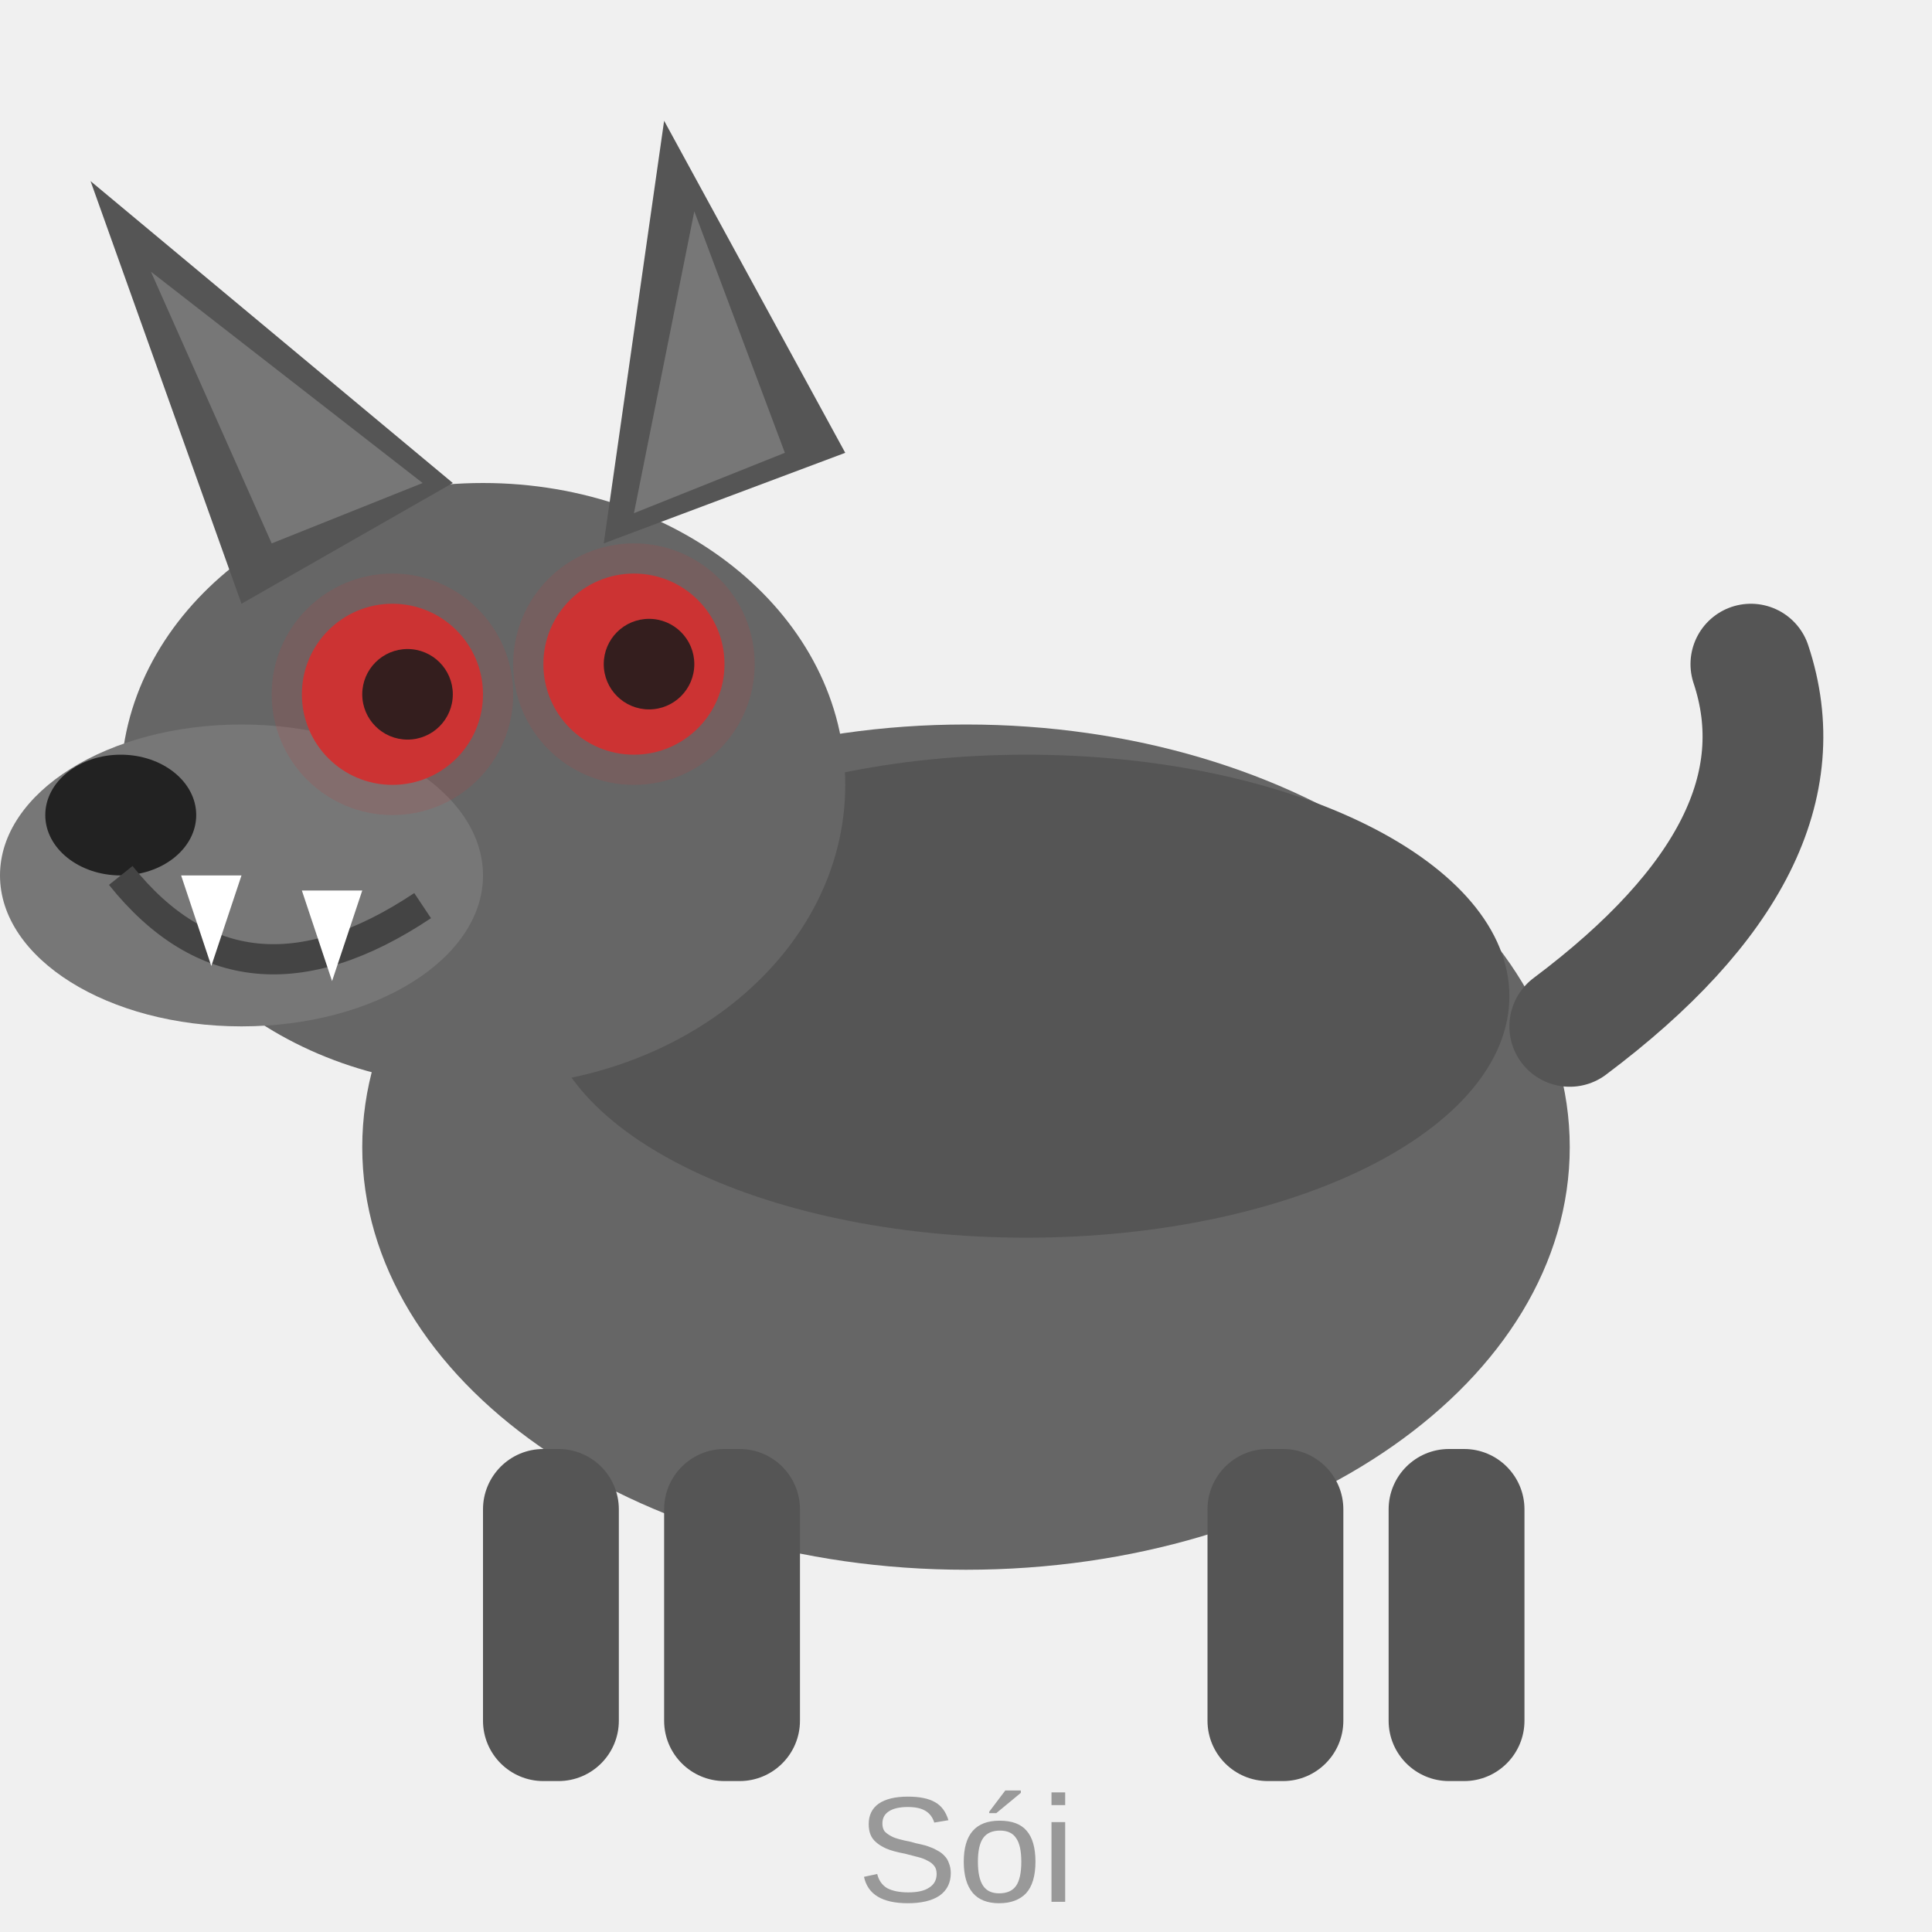
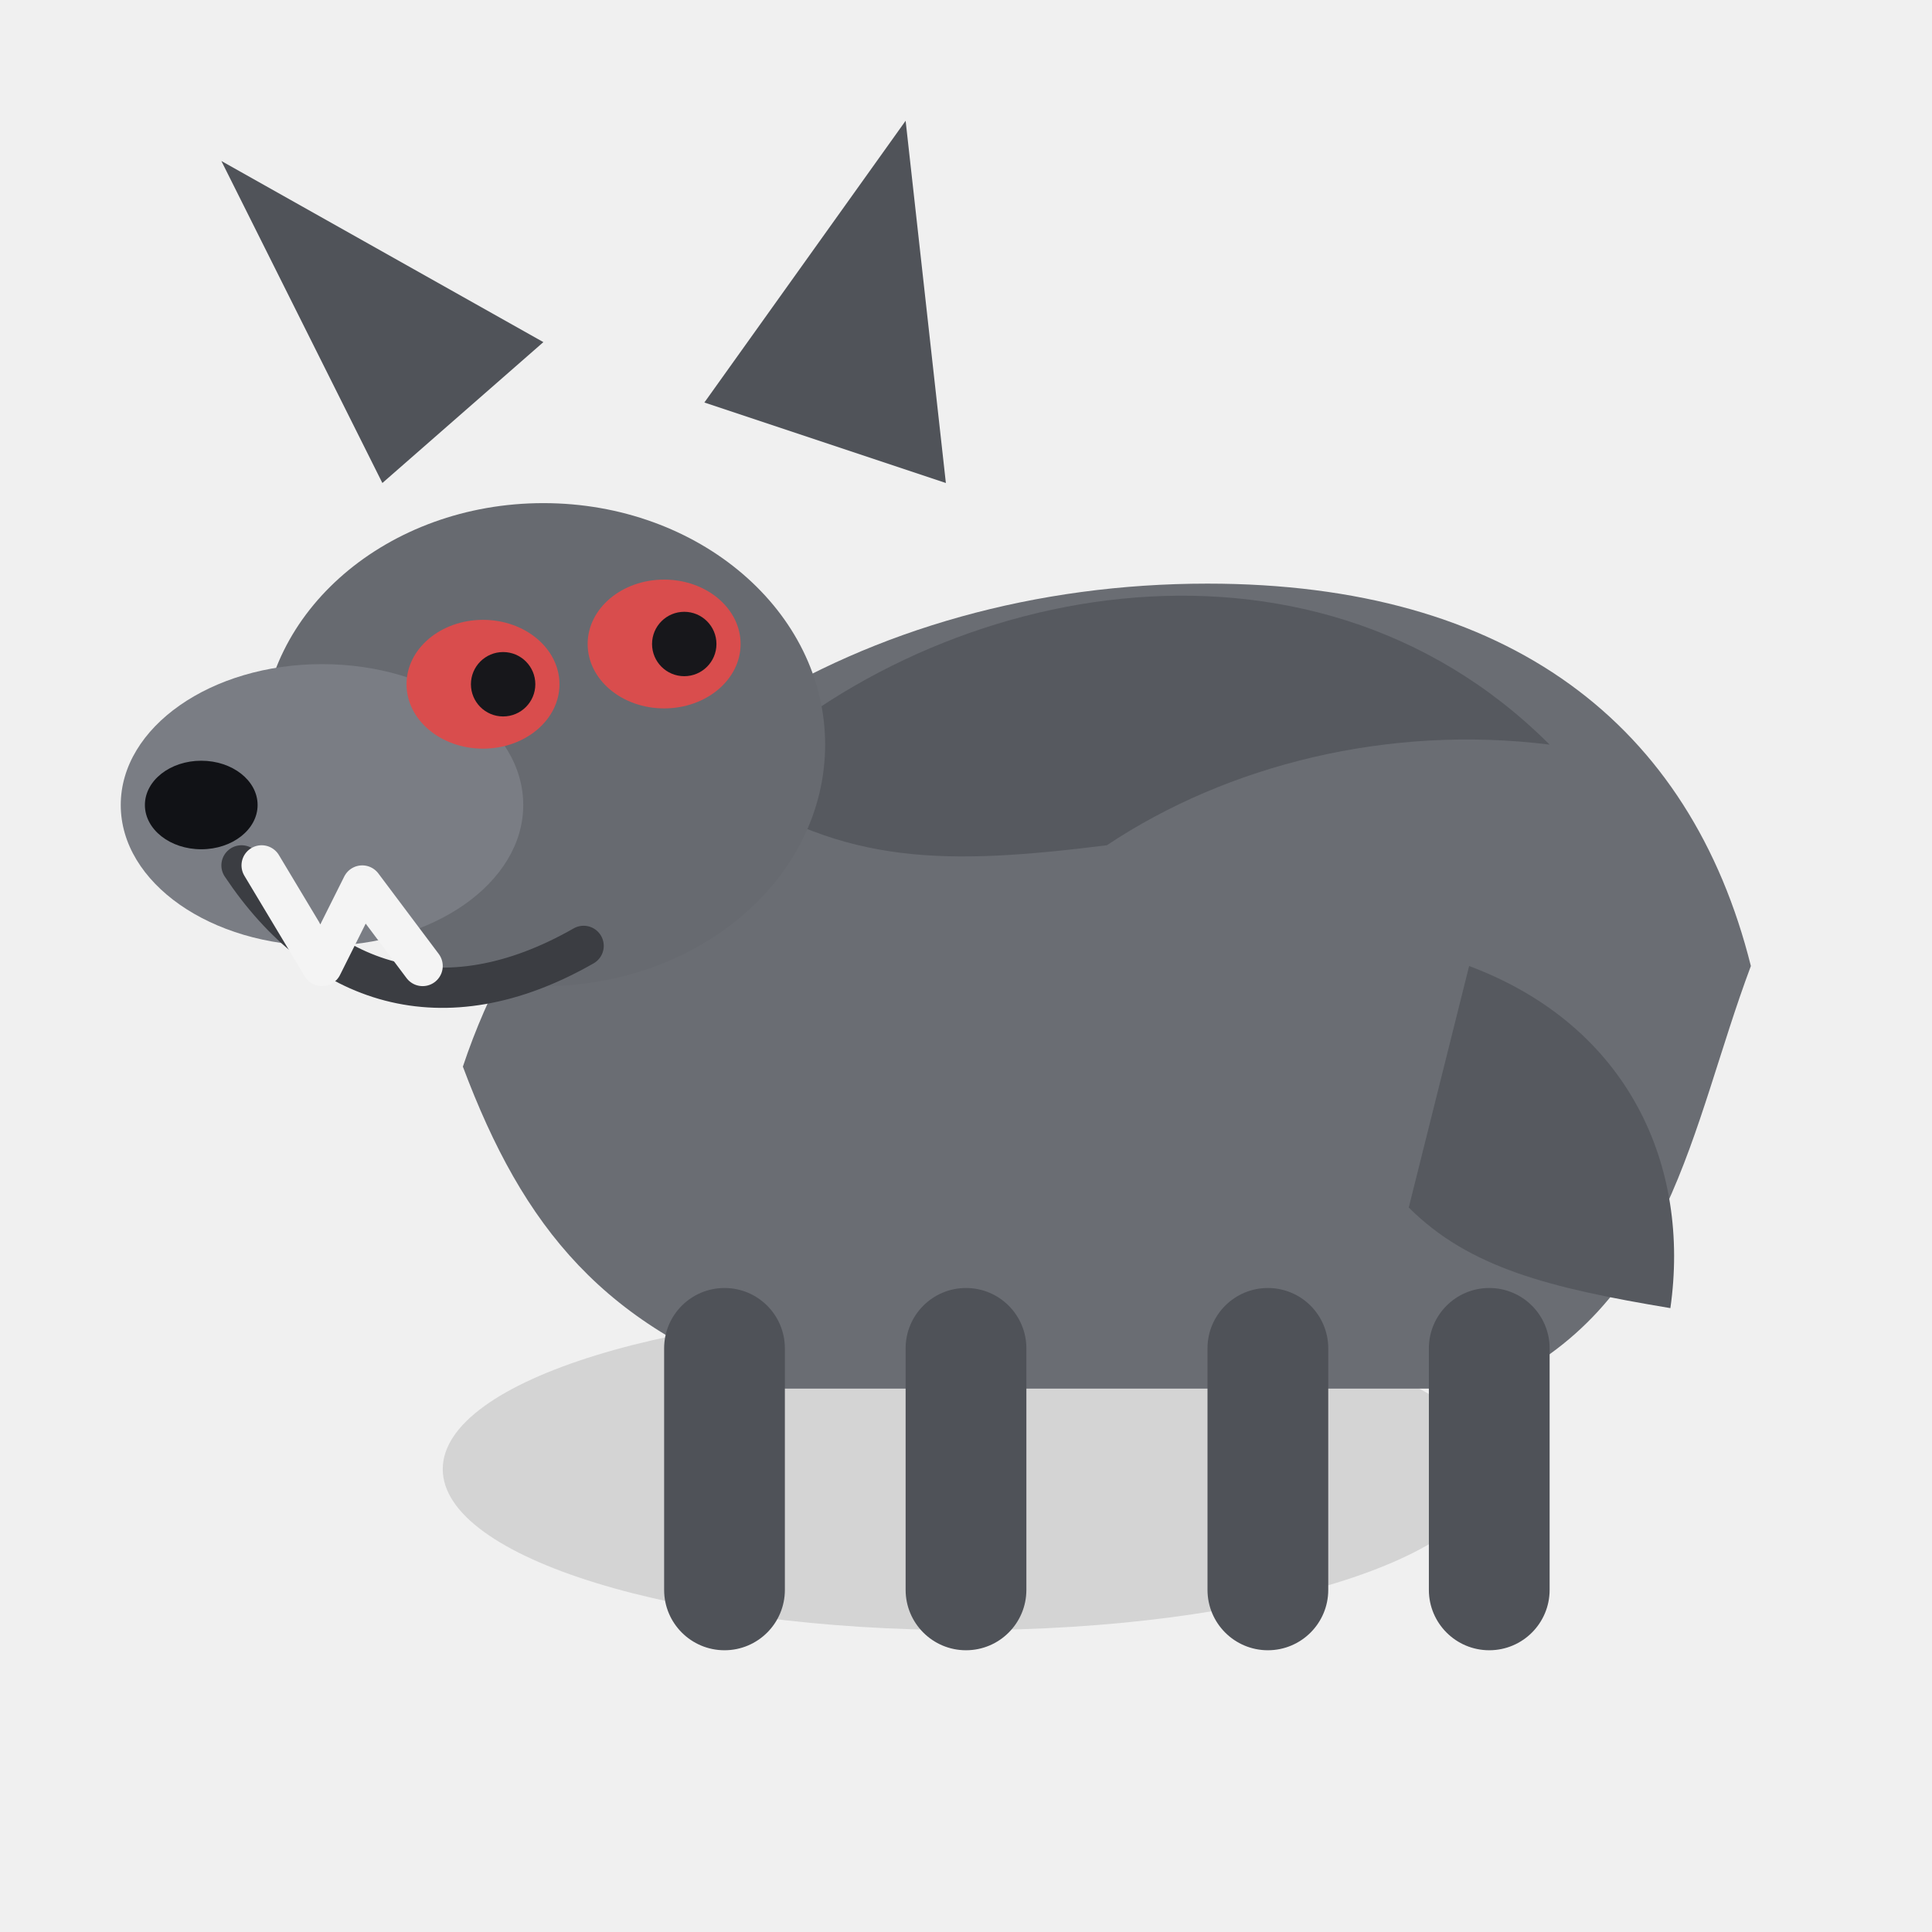
- <svg xmlns="http://www.w3.org/2000/svg" viewBox="0 0 64 64" width="64" height="64">
-   <ellipse cx="32" cy="38" rx="20" ry="14" fill="#666666" />
-   <ellipse cx="34" cy="33" rx="16" ry="8" fill="#555555" />
-   <path d="M52 34 Q60 28 58 22" stroke="#555" stroke-width="4" fill="none" stroke-linecap="round" />
-   <rect x="40" y="48" width="4.5" height="11" rx="2" fill="#555" />
-   <rect x="46" y="48" width="4.5" height="11" rx="2" fill="#555" />
-   <rect x="16" y="48" width="4.5" height="11" rx="2" fill="#555" />
-   <rect x="22" y="48" width="4.5" height="11" rx="2" fill="#555" />
-   <ellipse cx="16" cy="26" rx="12" ry="10" fill="#666666" />
-   <ellipse cx="8" cy="29" rx="8" ry="5" fill="#777777" />
-   <ellipse cx="4" cy="27" rx="2.5" ry="2" fill="#222" />
-   <path d="M4 29 Q8 34 14 30" stroke="#444" stroke-width="1" fill="none" />
-   <polygon points="6,29 7,32 8,29" fill="white" />
-   <polygon points="10,29.5 11,32.5 12,29.5" fill="white" />
-   <circle cx="13" cy="23" r="3" fill="#cc3333" />
-   <circle cx="21" cy="22" r="3" fill="#cc3333" />
-   <circle cx="13.5" cy="23" r="1.5" fill="#1a1a1a" />
-   <circle cx="21.5" cy="22" r="1.5" fill="#1a1a1a" />
-   <circle cx="13" cy="23" r="4" fill="#cc3333" opacity="0.15" />
-   <circle cx="21" cy="22" r="4" fill="#cc3333" opacity="0.15" />
-   <polygon points="8,20 3,6 15,16" fill="#555" />
-   <polygon points="20,18 22,4 28,15" fill="#555" />
-   <polygon points="9,18 5,9 14,16" fill="#777" />
-   <polygon points="21,17 23,7 26,15" fill="#777" />
-   <text x="32" y="63" text-anchor="middle" font-family="Arial, sans-serif" font-size="5" fill="#999">Sói</text>
+ <svg xmlns="http://www.w3.org/2000/svg" viewBox="0 0 96 96">
+   <g>
+     <ellipse cx="48" cy="73" rx="26" ry="8" fill="#000" opacity=".12" />
+     <path d="M23 53c5-15 20-24 37-24 15 0 24 7 27 19-3 8-4 17-13 21H39c-9-3-13-8-16-16z" fill="#6a6d73" />
+     <path d="M36 39c10-10 29-14 41-2-8-1-16 1-22 5-8 1-13 1-19-3z" fill="#56595f" />
+     <path d="M73 48c8 3 11 10 10 17-6-1-10-2-13-5z" fill="#56595f" />
+     <ellipse cx="27" cy="37" rx="14" ry="12" fill="#676a70" />
+     <ellipse cx="16" cy="40" rx="10" ry="7" fill="#7a7d84" />
+     <ellipse cx="10" cy="40" rx="2.8" ry="2.2" fill="#111216" />
+     <ellipse cx="24" cy="34" rx="3.8" ry="3.2" fill="#d94d4d" />
+     <ellipse cx="33" cy="32" rx="3.8" ry="3.2" fill="#d94d4d" />
+     <circle cx="25" cy="34" r="1.6" fill="#17171b" />
+     <circle cx="34" cy="32" r="1.6" fill="#17171b" />
+     <path d="M19 24l-8-16 16 9z" fill="#505359" />
+     <path d="M35 20l10-14 2 18z" fill="#505359" />
+     <path d="M12 43c4 6 10 8 17 4" fill="none" stroke="#3b3d42" stroke-width="2" stroke-linecap="round" />
+     <path d="M13 43l3 5 2-4 3 4" fill="none" stroke="#f4f4f4" stroke-width="2" stroke-linecap="round" stroke-linejoin="round" />
+     <rect x="33" y="64" width="6" height="18" rx="3" fill="#4f5258" />
+     <rect x="45" y="64" width="6" height="18" rx="3" fill="#4f5258" />
+     <rect x="60" y="64" width="6" height="18" rx="3" fill="#4f5258" />
+     <rect x="71" y="64" width="6" height="18" rx="3" fill="#4f5258" />
+   </g>
</svg>
